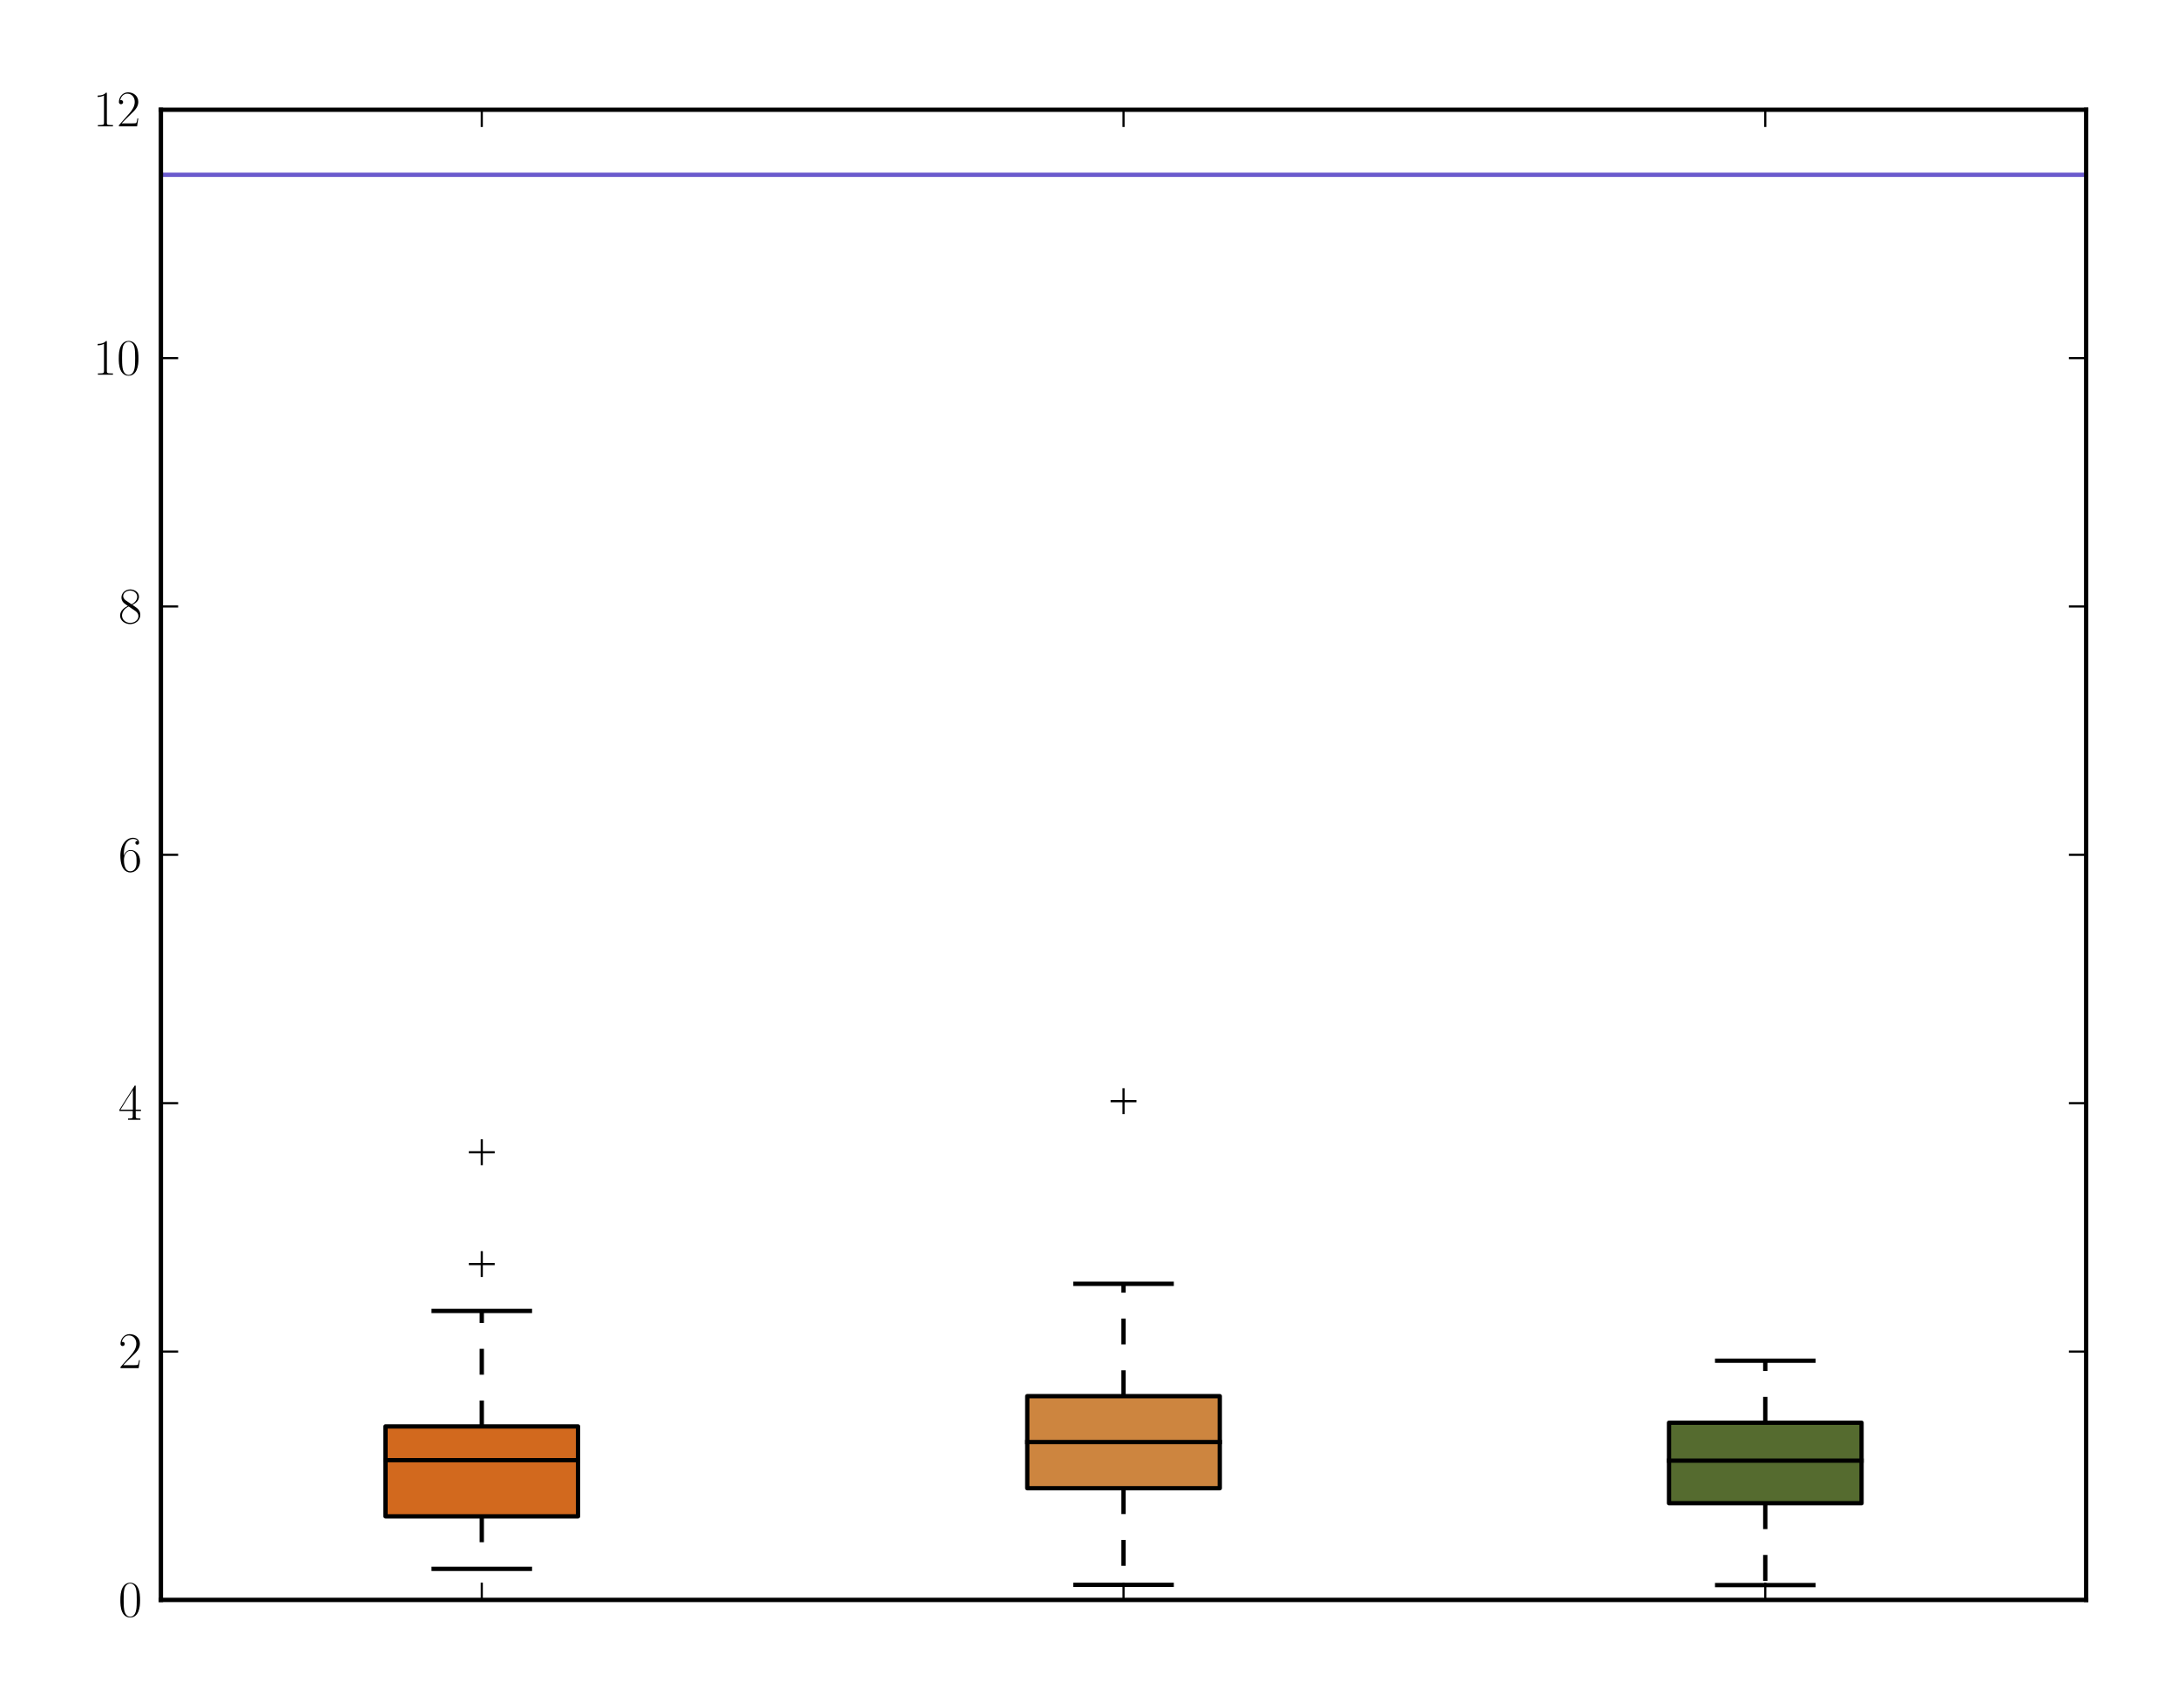
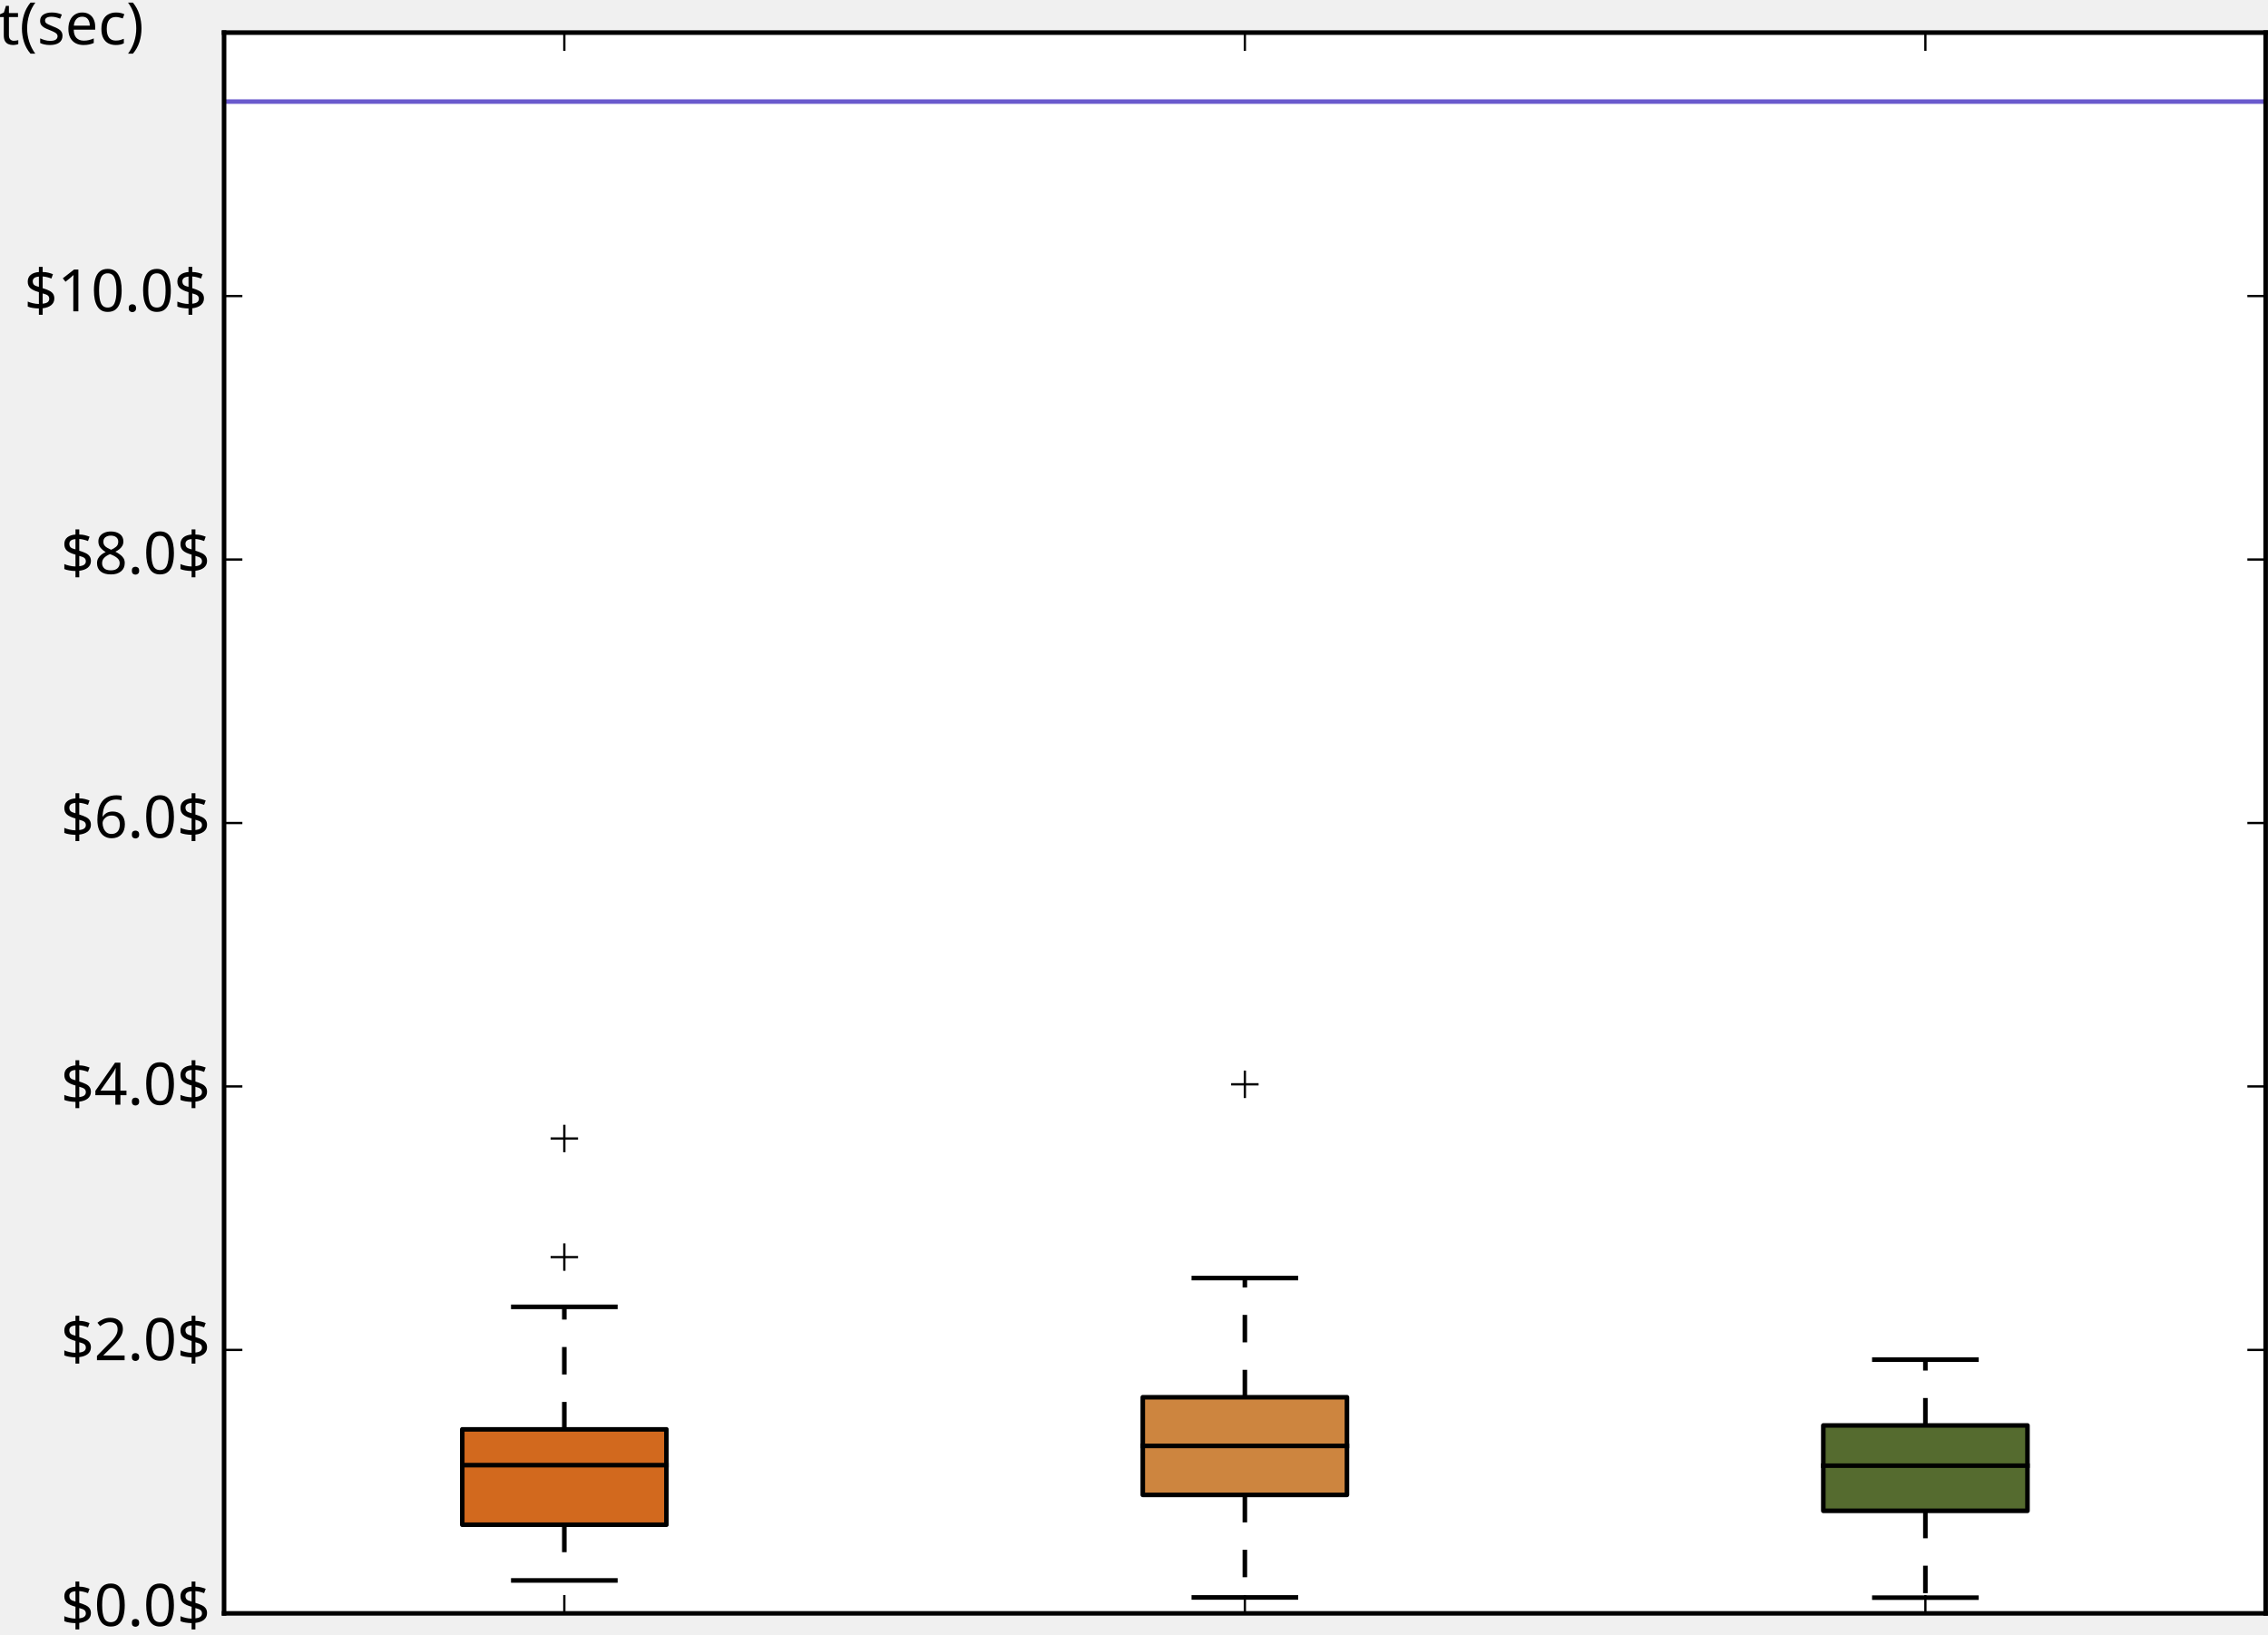
- <svg xmlns="http://www.w3.org/2000/svg" xmlns:xlink="http://www.w3.org/1999/xlink" height="396pt" version="1.1" viewBox="0 0 505 396" width="505pt">
-   <defs>
-     <style type="text/css">
+ <svg xmlns="http://www.w3.org/2000/svg" xmlns:xlink="http://www.w3.org/1999/xlink" height="446.695" version="1.1" viewBox="0 0 495.906 357.356" width="619.882" id="svg4619">
+   <defs id="defs4621" style="stroke-linecap:square;stroke-linejoin:round">
+     <style type="text/css" id="style4623">
*{stroke-linecap:square;stroke-linejoin:round;}
  </style>
  </defs>
-   <g id="figure_1">
-     <g id="patch_1">
-       <path d=" M0 396.504 L505.306 396.504 L505.306 0 L0 0 z " style="fill:#ffffff;" />
-     </g>
-     <g id="axes_1">
-       <g id="patch_2">
-         <path d=" M37.306 371.052 L483.706 371.052 L483.706 25.452 L37.306 25.452 z " style="fill:#ffffff;" />
-       </g>
-       <g id="patch_3">
-         <path clip-path="url(#p8aa6e6d76c)" d=" M89.386 351.673 L134.026 351.673 L134.026 330.82 L89.386 330.82 L89.386 351.673 z " style="fill:#d2691e;stroke:#000000;" />
-       </g>
-       <g id="patch_4">
-         <path clip-path="url(#p8aa6e6d76c)" d=" M238.186 345.148 L282.826 345.148 L282.826 323.798 L238.186 323.798 L238.186 345.148 z " style="fill:#cd853f;stroke:#000000;" />
-       </g>
-       <g id="patch_5">
-         <path clip-path="url(#p8aa6e6d76c)" d=" M386.986 348.629 L431.626 348.629 L431.626 329.963 L386.986 329.963 L386.986 348.629 z " style="fill:#556b2f;stroke:#000000;" />
-       </g>
-       <g id="line2d_1">
-         <path clip-path="url(#p8aa6e6d76c)" d=" M111.706 351.673 L111.706 363.851" style="fill:none;stroke:#000000;stroke-dasharray:6,6;stroke-dashoffset:0.0;stroke-linecap:butt;" />
-       </g>
-       <g id="line2d_2">
-         <path clip-path="url(#p8aa6e6d76c)" d=" M111.706 330.82 L111.706 304.033" style="fill:none;stroke:#000000;stroke-dasharray:6,6;stroke-dashoffset:0.0;stroke-linecap:butt;" />
-       </g>
-       <g id="line2d_3">
-         <path clip-path="url(#p8aa6e6d76c)" d=" M100.546 304.033 L122.866 304.033" style="fill:none;stroke:#000000;" />
-       </g>
-       <g id="line2d_4">
-         <path clip-path="url(#p8aa6e6d76c)" d=" M100.546 363.851 L122.866 363.851" style="fill:none;stroke:#000000;" />
-       </g>
-       <g id="line2d_5">
-         <path clip-path="url(#p8aa6e6d76c)" d=" M89.386 338.645 L134.026 338.645" style="fill:none;stroke:#000000;" />
-       </g>
-       <g id="line2d_6">
-         <defs>
-           <path d=" M-3 0 L3 0 M0 3 L0 -3" id="m9b595e7be5" style="stroke:#000000;stroke-linecap:butt;stroke-width:0.5;" />
+   <g id="figure_1" style="stroke-linecap:square;stroke-linejoin:round" transform="translate(11.68716,-18.32848)">
+     <g id="axes_1" style="stroke-linecap:square;stroke-linejoin:round">
+       <g id="patch_2" style="stroke-linecap:square;stroke-linejoin:round">
+         <path d="m 37.306,371.052 446.4,0 0,-345.6 -446.4,0 z" style="fill:#ffffff;stroke-linecap:square;stroke-linejoin:round" id="path4631" />
+       </g>
+       <g id="patch_3" style="stroke-linecap:square;stroke-linejoin:round">
+         <path clip-path="url(#p8aa6e6d76c)" d="m 89.386,351.673 44.64,0 0,-20.853 -44.64,0 0,20.853 z" style="fill:#d2691e;stroke:#000000;stroke-linecap:square;stroke-linejoin:round" id="path4634" />
+       </g>
+       <g id="patch_4" style="stroke-linecap:square;stroke-linejoin:round">
+         <path clip-path="url(#p8aa6e6d76c)" d="m 238.186,345.148 44.64,0 0,-21.35 -44.64,0 0,21.35 z" style="fill:#cd853f;stroke:#000000;stroke-linecap:square;stroke-linejoin:round" id="path4637" />
+       </g>
+       <g id="patch_5" style="stroke-linecap:square;stroke-linejoin:round">
+         <path clip-path="url(#p8aa6e6d76c)" d="m 386.986,348.629 44.64,0 0,-18.666 -44.64,0 0,18.666 z" style="fill:#556b2f;stroke:#000000;stroke-linecap:square;stroke-linejoin:round" id="path4640" />
+       </g>
+       <g id="line2d_1" style="stroke-linecap:square;stroke-linejoin:round">
+         <path clip-path="url(#p8aa6e6d76c)" d="m 111.706,351.673 0,12.178" style="fill:none;stroke:#000000;stroke-linecap:butt;stroke-linejoin:round;stroke-dasharray:6, 6;stroke-dashoffset:0" id="path4643" />
+       </g>
+       <g id="line2d_2" style="stroke-linecap:square;stroke-linejoin:round">
+         <path clip-path="url(#p8aa6e6d76c)" d="m 111.706,330.82 0,-26.787" style="fill:none;stroke:#000000;stroke-linecap:butt;stroke-linejoin:round;stroke-dasharray:6, 6;stroke-dashoffset:0" id="path4646" />
+       </g>
+       <g id="line2d_3" style="stroke-linecap:square;stroke-linejoin:round">
+         <path clip-path="url(#p8aa6e6d76c)" d="m 100.546,304.033 22.32,0" style="fill:none;stroke:#000000;stroke-linecap:square;stroke-linejoin:round" id="path4649" />
+       </g>
+       <g id="line2d_4" style="stroke-linecap:square;stroke-linejoin:round">
+         <path clip-path="url(#p8aa6e6d76c)" d="m 100.546,363.851 22.32,0" style="fill:none;stroke:#000000;stroke-linecap:square;stroke-linejoin:round" id="path4652" />
+       </g>
+       <g id="line2d_5" style="stroke-linecap:square;stroke-linejoin:round">
+         <path clip-path="url(#p8aa6e6d76c)" d="m 89.386,338.645 44.64,0" style="fill:none;stroke:#000000;stroke-linecap:square;stroke-linejoin:round" id="path4655" />
+       </g>
+       <g id="line2d_6" style="stroke-linecap:square;stroke-linejoin:round">
+         <defs id="defs4658">
+           <path d="M -3,0 3,0 M 0,3 0,-3" id="m9b595e7be5" style="stroke:#000000;stroke-width:0.5;stroke-linecap:butt;stroke-linejoin:round" />
        </defs>
-         <g clip-path="url(#p8aa6e6d76c)">
-           <use style="stroke:#000000;stroke-linecap:butt;stroke-width:0.5;" x="111.706" xlink:href="#m9b595e7be5" y="293.16" />
-           <use style="stroke:#000000;stroke-linecap:butt;stroke-width:0.5;" x="111.706" xlink:href="#m9b595e7be5" y="267.236" />
-         </g>
-       </g>
-       <g id="line2d_7" />
-       <g id="line2d_8">
-         <path clip-path="url(#p8aa6e6d76c)" d=" M260.506 345.148 L260.506 367.562" style="fill:none;stroke:#000000;stroke-dasharray:6,6;stroke-dashoffset:0.0;stroke-linecap:butt;" />
-       </g>
-       <g id="line2d_9">
-         <path clip-path="url(#p8aa6e6d76c)" d=" M260.506 323.798 L260.506 297.742" style="fill:none;stroke:#000000;stroke-dasharray:6,6;stroke-dashoffset:0.0;stroke-linecap:butt;" />
-       </g>
-       <g id="line2d_10">
-         <path clip-path="url(#p8aa6e6d76c)" d=" M249.346 297.742 L271.666 297.742" style="fill:none;stroke:#000000;" />
-       </g>
-       <g id="line2d_11">
-         <path clip-path="url(#p8aa6e6d76c)" d=" M249.346 367.562 L271.666 367.562" style="fill:none;stroke:#000000;" />
-       </g>
-       <g id="line2d_12">
-         <path clip-path="url(#p8aa6e6d76c)" d=" M238.186 334.442 L282.826 334.442" style="fill:none;stroke:#000000;" />
-       </g>
-       <g id="line2d_13">
-         <g clip-path="url(#p8aa6e6d76c)">
-           <use style="stroke:#000000;stroke-linecap:butt;stroke-width:0.5;" x="260.506" xlink:href="#m9b595e7be5" y="255.381" />
-         </g>
-       </g>
-       <g id="line2d_14" />
-       <g id="line2d_15">
-         <path clip-path="url(#p8aa6e6d76c)" d=" M409.306 348.629 L409.306 367.609" style="fill:none;stroke:#000000;stroke-dasharray:6,6;stroke-dashoffset:0.0;stroke-linecap:butt;" />
-       </g>
-       <g id="line2d_16">
-         <path clip-path="url(#p8aa6e6d76c)" d=" M409.306 329.963 L409.306 315.578" style="fill:none;stroke:#000000;stroke-dasharray:6,6;stroke-dashoffset:0.0;stroke-linecap:butt;" />
-       </g>
-       <g id="line2d_17">
-         <path clip-path="url(#p8aa6e6d76c)" d=" M398.146 315.578 L420.466 315.578" style="fill:none;stroke:#000000;" />
-       </g>
-       <g id="line2d_18">
-         <path clip-path="url(#p8aa6e6d76c)" d=" M398.146 367.609 L420.466 367.609" style="fill:none;stroke:#000000;" />
-       </g>
-       <g id="line2d_19">
-         <path clip-path="url(#p8aa6e6d76c)" d=" M386.986 338.756 L431.626 338.756" style="fill:none;stroke:#000000;" />
-       </g>
-       <g id="line2d_20" />
-       <g id="line2d_21" />
-       <g id="line2d_22">
-         <path clip-path="url(#p8aa6e6d76c)" d=" M-37.094 40.538 M-1 40.538 L506.306 40.538" style="fill:none;stroke:#6a5acd;" />
-       </g>
-       <g id="matplotlib.axis_1">
-         <g id="xtick_1">
-           <g id="line2d_23">
-             <defs>
-               <path d=" M0 0 L0 -4" id="m0012dd4eef" style="stroke:#000000;stroke-linecap:butt;stroke-width:0.5;" />
-             </defs>
-             <g>
-               <use style="stroke:#000000;stroke-linecap:butt;stroke-width:0.5;" x="111.706" xlink:href="#m0012dd4eef" y="371.052" />
-             </g>
-           </g>
-           <g id="line2d_24">
-             <defs>
-               <path d=" M0 0 L0 4" id="m476344969c" style="stroke:#000000;stroke-linecap:butt;stroke-width:0.5;" />
-             </defs>
-             <g>
-               <use style="stroke:#000000;stroke-linecap:butt;stroke-width:0.5;" x="111.706" xlink:href="#m476344969c" y="25.452" />
-             </g>
-           </g>
-         </g>
-         <g id="xtick_2">
-           <g id="line2d_25">
-             <g>
-               <use style="stroke:#000000;stroke-linecap:butt;stroke-width:0.5;" x="260.506" xlink:href="#m0012dd4eef" y="371.052" />
-             </g>
-           </g>
-           <g id="line2d_26">
-             <g>
-               <use style="stroke:#000000;stroke-linecap:butt;stroke-width:0.5;" x="260.506" xlink:href="#m476344969c" y="25.452" />
-             </g>
-           </g>
-         </g>
-         <g id="xtick_3">
-           <g id="line2d_27">
-             <g>
-               <use style="stroke:#000000;stroke-linecap:butt;stroke-width:0.5;" x="409.306" xlink:href="#m0012dd4eef" y="371.052" />
-             </g>
-           </g>
-           <g id="line2d_28">
-             <g>
-               <use style="stroke:#000000;stroke-linecap:butt;stroke-width:0.5;" x="409.306" xlink:href="#m476344969c" y="25.452" />
-             </g>
-           </g>
-         </g>
-       </g>
-       <g id="matplotlib.axis_2">
-         <g id="ytick_1">
-           <g id="line2d_29">
-             <defs>
-               <path d=" M0 0 L4 0" id="me8a85f7bf6" style="stroke:#000000;stroke-linecap:butt;stroke-width:0.5;" />
-             </defs>
-             <g>
-               <use style="stroke:#000000;stroke-linecap:butt;stroke-width:0.5;" x="37.306" xlink:href="#me8a85f7bf6" y="371.052" />
-             </g>
-           </g>
-           <g id="line2d_30">
-             <defs>
-               <path d=" M0 0 L-4 0" id="m1a32005dea" style="stroke:#000000;stroke-linecap:butt;stroke-width:0.5;" />
-             </defs>
-             <g>
-               <use style="stroke:#000000;stroke-linecap:butt;stroke-width:0.5;" x="483.706" xlink:href="#m1a32005dea" y="371.052" />
-             </g>
-           </g>
-           <g id="text_1">
-             <defs>
-               <path d=" M42 31.641 C42 37.75 41.906 48.125 37.703 56.109 C34 63.109 28.094 65.594 22.906 65.594 C18.094 65.594 12 63.406 8.203 56.203 C4.203 48.719 3.797 39.438 3.797 31.641 C3.797 25.953 3.906 17.281 7 9.672 C11.297 -0.609 19 -2 22.906 -2 C27.5 -2 34.5 -0.109 38.594 9.375 C41.594 16.281 42 24.359 42 31.641 M22.906 -0.406 C16.5 -0.406 12.703 5.078 11.297 12.688 C10.203 18.562 10.203 27.156 10.203 32.75 C10.203 40.438 10.203 46.828 11.5 52.922 C13.406 61.391 19 64 22.906 64 C27 64 32.297 61.297 34.203 53.125 C35.5 47.438 35.594 40.734 35.594 32.75 C35.594 26.25 35.594 18.266 34.406 12.375 C32.297 1.484 26.406 -0.406 22.906 -0.406" id="CMR17-48" />
-             </defs>
-             <g transform="translate(27.45299 374.9044)scale(0.12 -0.12)">
-               <use transform="scale(0.996264)" xlink:href="#CMR17-48" />
-             </g>
-           </g>
-         </g>
-         <g id="ytick_2">
-           <g id="line2d_31">
-             <g>
-               <use style="stroke:#000000;stroke-linecap:butt;stroke-width:0.5;" x="37.306" xlink:href="#me8a85f7bf6" y="313.452" />
-             </g>
-           </g>
-           <g id="line2d_32">
-             <g>
-               <use style="stroke:#000000;stroke-linecap:butt;stroke-width:0.5;" x="483.706" xlink:href="#m1a32005dea" y="313.452" />
-             </g>
-           </g>
-           <g id="text_2">
-             <defs>
-               <path d=" M41.703 15.453 L39.906 15.453 C38.906 8.375 38.094 7.172 37.703 6.562 C37.203 5.766 30 5.766 28.594 5.766 L9.406 5.766 C13 9.672 20 16.75 28.5 24.953 C34.594 30.734 41.703 37.531 41.703 47.422 C41.703 59.219 32.297 66 21.797 66 C10.797 66 4.094 56.312 4.094 47.344 C4.094 43.438 7 42.938 8.203 42.938 C9.203 42.938 12.203 43.547 12.203 47.031 C12.203 50.109 9.594 51 8.203 51 C7.594 51 7 50.906 6.594 50.703 C8.5 59.219 14.297 63.406 20.406 63.406 C29.094 63.406 34.797 56.516 34.797 47.422 C34.797 38.734 29.703 31.25 24 24.75 L4.094 2.281 L4.094 0 L39.297 0 z " id="CMR17-50" />
-             </defs>
-             <g transform="translate(27.45299 317.3044)scale(0.12 -0.12)">
-               <use transform="scale(0.996264)" xlink:href="#CMR17-50" />
-             </g>
-           </g>
-         </g>
-         <g id="ytick_3">
-           <g id="line2d_33">
-             <g>
-               <use style="stroke:#000000;stroke-linecap:butt;stroke-width:0.5;" x="37.306" xlink:href="#me8a85f7bf6" y="255.852" />
-             </g>
-           </g>
-           <g id="line2d_34">
-             <g>
-               <use style="stroke:#000000;stroke-linecap:butt;stroke-width:0.5;" x="483.706" xlink:href="#m1a32005dea" y="255.852" />
-             </g>
-           </g>
-           <g id="text_3">
-             <defs>
-               <path d=" M33.594 64.328 C33.594 66.406 33.5 66.5 31.703 66.5 L2 19.594 L2 17 L27.797 17 L27.797 7.141 C27.797 3.5 27.594 2.5 20.594 2.5 L18.703 2.5 L18.703 0 C21.906 0 27.297 0 30.703 0 C34.094 0 39.5 0 42.703 0 L42.703 2.5 L40.797 2.5 C33.797 2.5 33.594 3.5 33.594 7.141 L33.594 17 L43.797 17 L43.797 19.594 L33.594 19.594 z  M28.094 57.766 L28.094 19.594 L4 19.594 z " id="CMR17-52" />
-             </defs>
-             <g transform="translate(27.45299 259.7044)scale(0.12 -0.12)">
-               <use transform="scale(0.996264)" xlink:href="#CMR17-52" />
-             </g>
-           </g>
-         </g>
-         <g id="ytick_4">
-           <g id="line2d_35">
-             <g>
-               <use style="stroke:#000000;stroke-linecap:butt;stroke-width:0.5;" x="37.306" xlink:href="#me8a85f7bf6" y="198.252" />
-             </g>
-           </g>
-           <g id="line2d_36">
-             <g>
-               <use style="stroke:#000000;stroke-linecap:butt;stroke-width:0.5;" x="483.706" xlink:href="#m1a32005dea" y="198.252" />
-             </g>
-           </g>
-           <g id="text_4">
-             <defs>
-               <path d=" M10.594 34 C10.594 57.656 21.797 63 28.297 63 C30.406 63 35.5 62.641 37.5 59 C35.906 59 32.906 59 32.906 55.516 C32.906 52.828 35.094 51.922 36.5 51.922 C37.406 51.922 40.094 52.312 40.094 55.625 C40.094 61.781 35.094 65.297 28.203 65.297 C16.297 65.297 3.797 52.969 3.797 31 C3.797 3.953 15.094 -2 23.094 -2 C32.797 -2 42 6.672 42 20.047 C42 32.516 33.906 41.594 23.703 41.594 C17.594 41.594 13.094 37.609 10.594 30.625 z  M23.094 0.391 C10.797 0.391 10.797 18.75 10.797 22.438 C10.797 29.625 14.203 40 23.5 40 C25.203 40 30.094 40 33.406 33.125 C35.203 29.219 35.203 25.141 35.203 20.141 C35.203 14.75 35.203 10.781 33.094 6.781 C30.906 2.672 27.703 0.391 23.094 0.391" id="CMR17-54" />
-             </defs>
-             <g transform="translate(27.45299 202.1044)scale(0.12 -0.12)">
-               <use transform="scale(0.996264)" xlink:href="#CMR17-54" />
-             </g>
-           </g>
-         </g>
-         <g id="ytick_5">
-           <g id="line2d_37">
-             <g>
-               <use style="stroke:#000000;stroke-linecap:butt;stroke-width:0.5;" x="37.306" xlink:href="#me8a85f7bf6" y="140.652" />
-             </g>
-           </g>
-           <g id="line2d_38">
-             <g>
-               <use style="stroke:#000000;stroke-linecap:butt;stroke-width:0.5;" x="483.706" xlink:href="#m1a32005dea" y="140.652" />
-             </g>
-           </g>
-           <g id="text_5">
-             <defs>
-               <path d=" M27.203 35.375 C33.5 38.562 39.906 43.328 39.906 50.984 C39.906 60.031 31.094 65.297 23 65.297 C13.906 65.297 5.906 58.734 5.906 49.688 C5.906 47.203 6.5 42.922 10.406 39.141 C11.406 38.156 15.594 35.172 18.297 33.281 C13.797 30.984 3.297 25.531 3.297 14.594 C3.297 4.359 13.094 -2 22.797 -2 C33.5 -2 42.5 5.656 42.5 15.797 C42.5 24.844 36.406 29.031 32.406 31.703 z  M14.094 44.125 C13.297 44.625 9.297 47.703 9.297 52.375 C9.297 58.438 15.594 63 22.797 63 C30.703 63 36.5 57.453 36.5 50.984 C36.5 41.734 26.094 36.469 25.594 36.469 C25.5 36.469 25.406 36.469 24.594 37.078 z  M32.5 23.734 C34 22.641 38.797 19.375 38.797 13.297 C38.797 5.953 31.406 0.391 23 0.391 C13.906 0.391 7 6.844 7 14.688 C7 22.547 13.094 29.094 20 32.188 z " id="CMR17-56" />
-             </defs>
-             <g transform="translate(27.45299 144.5044)scale(0.12 -0.12)">
-               <use transform="scale(0.996264)" xlink:href="#CMR17-56" />
-             </g>
-           </g>
-         </g>
-         <g id="ytick_6">
-           <g id="line2d_39">
-             <g>
-               <use style="stroke:#000000;stroke-linecap:butt;stroke-width:0.5;" x="37.306" xlink:href="#me8a85f7bf6" y="83.052" />
-             </g>
-           </g>
-           <g id="line2d_40">
-             <g>
-               <use style="stroke:#000000;stroke-linecap:butt;stroke-width:0.5;" x="483.706" xlink:href="#m1a32005dea" y="83.052" />
-             </g>
-           </g>
-           <g id="text_6">
-             <defs>
-               <path d=" M26.594 63.312 C26.594 65.406 26.5 65.5 25.094 65.5 C21.203 61.188 15.297 59.797 9.703 59.797 C9.406 59.797 8.906 59.797 8.797 59.5 C8.703 59.297 8.703 59.094 8.703 57 C11.797 57 17 57.594 21 59.984 L21 7.203 C21 3.688 20.797 2.5 12.203 2.5 L9.203 2.5 L9.203 0 C14 0 19 0 23.797 0 C28.594 0 33.594 0 38.406 0 L38.406 2.5 L35.406 2.5 C26.797 2.5 26.594 3.594 26.594 7.156 z " id="CMR17-49" />
-             </defs>
-             <g transform="translate(21.6 86.90443)scale(0.12 -0.12)">
-               <use transform="scale(0.996264)" xlink:href="#CMR17-49" />
-               <use transform="translate(45.69048 0.0)scale(0.996264)" xlink:href="#CMR17-48" />
-             </g>
-           </g>
-         </g>
-         <g id="ytick_7">
-           <g id="line2d_41">
-             <g>
-               <use style="stroke:#000000;stroke-linecap:butt;stroke-width:0.5;" x="37.306" xlink:href="#me8a85f7bf6" y="25.452" />
-             </g>
-           </g>
-           <g id="line2d_42">
-             <g>
-               <use style="stroke:#000000;stroke-linecap:butt;stroke-width:0.5;" x="483.706" xlink:href="#m1a32005dea" y="25.452" />
-             </g>
-           </g>
-           <g id="text_7">
-             <g transform="translate(21.6 29.30443)scale(0.12 -0.12)">
-               <use transform="scale(0.996264)" xlink:href="#CMR17-49" />
-               <use transform="translate(45.69048 0.0)scale(0.996264)" xlink:href="#CMR17-50" />
-             </g>
-           </g>
-         </g>
-       </g>
-       <g id="patch_6">
-         <path d=" M37.306 25.452 L483.706 25.452" style="fill:none;stroke:#000000;" />
-       </g>
-       <g id="patch_7">
-         <path d=" M483.706 371.052 L483.706 25.452" style="fill:none;stroke:#000000;" />
-       </g>
-       <g id="patch_8">
-         <path d=" M37.306 371.052 L483.706 371.052" style="fill:none;stroke:#000000;" />
-       </g>
-       <g id="patch_9">
-         <path d=" M37.306 371.052 L37.306 25.452" style="fill:none;stroke:#000000;" />
+         <g clip-path="url(#p8aa6e6d76c)" id="g4661" style="stroke-linecap:square;stroke-linejoin:round">
+           <use style="stroke:#000000;stroke-width:0.5;stroke-linecap:butt;stroke-linejoin:round" x="111.706" xlink:href="#m9b595e7be5" y="293.16" id="use4663" width="505" height="396" />
+           <use style="stroke:#000000;stroke-width:0.5;stroke-linecap:butt;stroke-linejoin:round" x="111.706" xlink:href="#m9b595e7be5" y="267.236" id="use4665" width="505" height="396" />
+         </g>
+       </g>
+       <g id="line2d_7" style="stroke-linecap:square;stroke-linejoin:round" />
+       <g id="line2d_8" style="stroke-linecap:square;stroke-linejoin:round">
+         <path clip-path="url(#p8aa6e6d76c)" d="m 260.506,345.148 0,22.414" style="fill:none;stroke:#000000;stroke-linecap:butt;stroke-linejoin:round;stroke-dasharray:6, 6;stroke-dashoffset:0" id="path4669" />
+       </g>
+       <g id="line2d_9" style="stroke-linecap:square;stroke-linejoin:round">
+         <path clip-path="url(#p8aa6e6d76c)" d="m 260.506,323.798 0,-26.056" style="fill:none;stroke:#000000;stroke-linecap:butt;stroke-linejoin:round;stroke-dasharray:6, 6;stroke-dashoffset:0" id="path4672" />
+       </g>
+       <g id="line2d_10" style="stroke-linecap:square;stroke-linejoin:round">
+         <path clip-path="url(#p8aa6e6d76c)" d="m 249.346,297.742 22.32,0" style="fill:none;stroke:#000000;stroke-linecap:square;stroke-linejoin:round" id="path4675" />
+       </g>
+       <g id="line2d_11" style="stroke-linecap:square;stroke-linejoin:round">
+         <path clip-path="url(#p8aa6e6d76c)" d="m 249.346,367.562 22.32,0" style="fill:none;stroke:#000000;stroke-linecap:square;stroke-linejoin:round" id="path4678" />
+       </g>
+       <g id="line2d_12" style="stroke-linecap:square;stroke-linejoin:round">
+         <path clip-path="url(#p8aa6e6d76c)" d="m 238.186,334.442 44.64,0" style="fill:none;stroke:#000000;stroke-linecap:square;stroke-linejoin:round" id="path4681" />
+       </g>
+       <g id="line2d_13" style="stroke-linecap:square;stroke-linejoin:round">
+         <g clip-path="url(#p8aa6e6d76c)" id="g4684" style="stroke-linecap:square;stroke-linejoin:round">
+           <use style="stroke:#000000;stroke-width:0.5;stroke-linecap:butt;stroke-linejoin:round" x="260.506" xlink:href="#m9b595e7be5" y="255.381" id="use4686" width="505" height="396" />
+         </g>
+       </g>
+       <g id="line2d_14" style="stroke-linecap:square;stroke-linejoin:round" />
+       <g id="line2d_15" style="stroke-linecap:square;stroke-linejoin:round">
+         <path clip-path="url(#p8aa6e6d76c)" d="m 409.306,348.629 0,18.98" style="fill:none;stroke:#000000;stroke-linecap:butt;stroke-linejoin:round;stroke-dasharray:6, 6;stroke-dashoffset:0" id="path4690" />
+       </g>
+       <g id="line2d_16" style="stroke-linecap:square;stroke-linejoin:round">
+         <path clip-path="url(#p8aa6e6d76c)" d="m 409.306,329.963 0,-14.385" style="fill:none;stroke:#000000;stroke-linecap:butt;stroke-linejoin:round;stroke-dasharray:6, 6;stroke-dashoffset:0" id="path4693" />
+       </g>
+       <g id="line2d_17" style="stroke-linecap:square;stroke-linejoin:round">
+         <path clip-path="url(#p8aa6e6d76c)" d="m 398.146,315.578 22.32,0" style="fill:none;stroke:#000000;stroke-linecap:square;stroke-linejoin:round" id="path4696" />
+       </g>
+       <g id="line2d_18" style="stroke-linecap:square;stroke-linejoin:round">
+         <path clip-path="url(#p8aa6e6d76c)" d="m 398.146,367.609 22.32,0" style="fill:none;stroke:#000000;stroke-linecap:square;stroke-linejoin:round" id="path4699" />
+       </g>
+       <g id="line2d_19" style="stroke-linecap:square;stroke-linejoin:round">
+         <path clip-path="url(#p8aa6e6d76c)" d="m 386.986,338.756 44.64,0" style="fill:none;stroke:#000000;stroke-linecap:square;stroke-linejoin:round" id="path4702" />
+       </g>
+       <g id="line2d_20" style="stroke-linecap:square;stroke-linejoin:round" />
+       <g id="line2d_21" style="stroke-linecap:square;stroke-linejoin:round" />
+       <g id="line2d_22" style="stroke-linecap:square;stroke-linejoin:round">
+         <path clip-path="url(#p8aa6e6d76c)" d="m -37.094,40.538 m 36.094,0 507.306,0" style="fill:none;stroke:#6a5acd;stroke-linecap:square;stroke-linejoin:round" id="path4707" />
+       </g>
+       <g id="matplotlib.axis_1" style="stroke-linecap:square;stroke-linejoin:round">
+         <g id="xtick_1" style="stroke-linecap:square;stroke-linejoin:round">
+           <g id="line2d_23" style="stroke-linecap:square;stroke-linejoin:round">
+             <defs id="defs4712">
+               <path d="M 0,0 0,-4" id="m0012dd4eef" style="stroke:#000000;stroke-width:0.5;stroke-linecap:butt;stroke-linejoin:round" />
+             </defs>
+             <g id="g4715" style="stroke-linecap:square;stroke-linejoin:round">
+               <use style="stroke:#000000;stroke-width:0.5;stroke-linecap:butt;stroke-linejoin:round" x="111.706" xlink:href="#m0012dd4eef" y="371.052" id="use4717" width="505" height="396" />
+             </g>
+           </g>
+           <g id="line2d_24" style="stroke-linecap:square;stroke-linejoin:round">
+             <defs id="defs4720">
+               <path d="M 0,0 0,4" id="m476344969c" style="stroke:#000000;stroke-width:0.5;stroke-linecap:butt;stroke-linejoin:round" />
+             </defs>
+             <g id="g4723" style="stroke-linecap:square;stroke-linejoin:round">
+               <use style="stroke:#000000;stroke-width:0.5;stroke-linecap:butt;stroke-linejoin:round" x="111.706" xlink:href="#m476344969c" y="25.452" id="use4725" width="505" height="396" />
+             </g>
+           </g>
+         </g>
+         <g id="xtick_2" style="stroke-linecap:square;stroke-linejoin:round">
+           <g id="line2d_25" style="stroke-linecap:square;stroke-linejoin:round">
+             <g id="g4729" style="stroke-linecap:square;stroke-linejoin:round">
+               <use style="stroke:#000000;stroke-width:0.5;stroke-linecap:butt;stroke-linejoin:round" x="260.506" xlink:href="#m0012dd4eef" y="371.052" id="use4731" width="505" height="396" />
+             </g>
+           </g>
+           <g id="line2d_26" style="stroke-linecap:square;stroke-linejoin:round">
+             <g id="g4734" style="stroke-linecap:square;stroke-linejoin:round">
+               <use style="stroke:#000000;stroke-width:0.5;stroke-linecap:butt;stroke-linejoin:round" x="260.506" xlink:href="#m476344969c" y="25.452" id="use4736" width="505" height="396" />
+             </g>
+           </g>
+         </g>
+         <g id="xtick_3" style="stroke-linecap:square;stroke-linejoin:round">
+           <g id="line2d_27" style="stroke-linecap:square;stroke-linejoin:round">
+             <g id="g4740" style="stroke-linecap:square;stroke-linejoin:round">
+               <use style="stroke:#000000;stroke-width:0.5;stroke-linecap:butt;stroke-linejoin:round" x="409.306" xlink:href="#m0012dd4eef" y="371.052" id="use4742" width="505" height="396" />
+             </g>
+           </g>
+           <g id="line2d_28" style="stroke-linecap:square;stroke-linejoin:round">
+             <g id="g4745" style="stroke-linecap:square;stroke-linejoin:round">
+               <use style="stroke:#000000;stroke-width:0.5;stroke-linecap:butt;stroke-linejoin:round" x="409.306" xlink:href="#m476344969c" y="25.452" id="use4747" width="505" height="396" />
+             </g>
+           </g>
+         </g>
+       </g>
+       <g id="matplotlib.axis_2" style="stroke-linecap:square;stroke-linejoin:round">
+         <g id="ytick_1" style="stroke-linecap:square;stroke-linejoin:round">
+           <g id="line2d_29" style="stroke-linecap:square;stroke-linejoin:round">
+             <defs id="defs4752">
+               <path d="M 0,0 4,0" id="me8a85f7bf6" style="stroke:#000000;stroke-width:0.5;stroke-linecap:butt;stroke-linejoin:round" />
+             </defs>
+             <g id="g4755" style="stroke-linecap:square;stroke-linejoin:round">
+               <use style="stroke:#000000;stroke-width:0.5;stroke-linecap:butt;stroke-linejoin:round" x="37.306" xlink:href="#me8a85f7bf6" y="371.052" id="use4757" width="505" height="396" />
+             </g>
+           </g>
+           <g id="line2d_30" style="stroke-linecap:square;stroke-linejoin:round">
+             <defs id="defs4760">
+               <path d="M 0,0 -4,0" id="m1a32005dea" style="stroke:#000000;stroke-width:0.5;stroke-linecap:butt;stroke-linejoin:round" />
+             </defs>
+             <g id="g4763" style="stroke-linecap:square;stroke-linejoin:round">
+               <use style="stroke:#000000;stroke-width:0.5;stroke-linecap:butt;stroke-linejoin:round" x="483.706" xlink:href="#m1a32005dea" y="371.052" id="use4765" width="505" height="396" />
+             </g>
+           </g>
+           <text xml:space="preserve" style="font-size:12.8px;font-style:normal;font-weight:normal;line-height:125%;letter-spacing:0px;word-spacing:0px;fill:#000000;fill-opacity:1;stroke:none;font-family:Sans" x="-12.031" y="28.041" id="text3289">
+             <tspan id="tspan3291" x="-12.031" y="28.041">t(sec)</tspan>
+           </text>
+           <text xml:space="preserve" style="font-size:12.8px;font-style:normal;font-weight:normal;line-height:125%;letter-spacing:0px;word-spacing:0px;fill:#000000;fill-opacity:1;stroke:none;font-family:Sans" x="-6.418" y="86.395" id="text3289-1">
+             <tspan id="tspan3291-0" x="-6.418" y="86.395">$10.0$</tspan>
+           </text>
+           <text xml:space="preserve" style="font-size:12.8px;font-style:normal;font-weight:normal;line-height:125%;letter-spacing:0px;word-spacing:0px;fill:#000000;fill-opacity:1;stroke:none;font-family:Sans" x="1.582" y="143.786" id="text3289-1-5">
+             <tspan id="tspan3291-0-5" x="1.582" y="143.786">$8.0$</tspan>
+           </text>
+           <text xml:space="preserve" style="font-size:12.8px;font-style:normal;font-weight:normal;line-height:125%;letter-spacing:0px;word-spacing:0px;fill:#000000;fill-opacity:1;stroke:none;font-family:Sans" x="1.582" y="201.463" id="text3289-1-5-9">
+             <tspan id="tspan3291-0-5-5" x="1.582" y="201.463">$6.0$</tspan>
+           </text>
+           <text xml:space="preserve" style="font-size:12.8px;font-style:normal;font-weight:normal;line-height:125%;letter-spacing:0px;word-spacing:0px;fill:#000000;fill-opacity:1;stroke:none;font-family:Sans" x="1.582" y="259.841" id="text3289-1-5-9-4">
+             <tspan id="tspan3291-0-5-5-3" x="1.582" y="259.841">$4.0$</tspan>
+           </text>
+           <text xml:space="preserve" style="font-size:12.8px;font-style:normal;font-weight:normal;line-height:125%;letter-spacing:0px;word-spacing:0px;fill:#000000;fill-opacity:1;stroke:none;font-family:Sans" x="1.582" y="315.694" id="text3289-1-5-9-4-0">
+             <tspan id="tspan3291-0-5-5-3-2" x="1.582" y="315.694">$2.0$</tspan>
+           </text>
+           <text xml:space="preserve" style="font-size:12.8px;font-style:normal;font-weight:normal;line-height:125%;letter-spacing:0px;word-spacing:0px;fill:#000000;fill-opacity:1;stroke:none;font-family:Sans" x="1.582" y="373.803" id="text3289-1-5-9-4-0-7">
+             <tspan id="tspan3291-0-5-5-3-2-9" x="1.582" y="373.803">$0.0$</tspan>
+           </text>
+         </g>
+         <g id="ytick_2" style="stroke-linecap:square;stroke-linejoin:round">
+           <g id="line2d_31" style="stroke-linecap:square;stroke-linejoin:round">
+             <g id="g4777" style="stroke-linecap:square;stroke-linejoin:round">
+               <use style="stroke:#000000;stroke-width:0.5;stroke-linecap:butt;stroke-linejoin:round" x="37.306" xlink:href="#me8a85f7bf6" y="313.452" id="use4779" width="505" height="396" />
+             </g>
+           </g>
+           <g id="line2d_32" style="stroke-linecap:square;stroke-linejoin:round">
+             <g id="g4782" style="stroke-linecap:square;stroke-linejoin:round">
+               <use style="stroke:#000000;stroke-width:0.5;stroke-linecap:butt;stroke-linejoin:round" x="483.706" xlink:href="#m1a32005dea" y="313.452" id="use4784" width="505" height="396" />
+             </g>
+           </g>
+         </g>
+         <g id="ytick_3" style="stroke-linecap:square;stroke-linejoin:round">
+           <g id="line2d_33" style="stroke-linecap:square;stroke-linejoin:round">
+             <g id="g4796" style="stroke-linecap:square;stroke-linejoin:round">
+               <use style="stroke:#000000;stroke-width:0.5;stroke-linecap:butt;stroke-linejoin:round" x="37.306" xlink:href="#me8a85f7bf6" y="255.852" id="use4798" width="505" height="396" />
+             </g>
+           </g>
+           <g id="line2d_34" style="stroke-linecap:square;stroke-linejoin:round">
+             <g id="g4801" style="stroke-linecap:square;stroke-linejoin:round">
+               <use style="stroke:#000000;stroke-width:0.5;stroke-linecap:butt;stroke-linejoin:round" x="483.706" xlink:href="#m1a32005dea" y="255.852" id="use4803" width="505" height="396" />
+             </g>
+           </g>
+         </g>
+         <g id="ytick_4" style="stroke-linecap:square;stroke-linejoin:round">
+           <g id="line2d_35" style="stroke-linecap:square;stroke-linejoin:round">
+             <g id="g4815" style="stroke-linecap:square;stroke-linejoin:round">
+               <use style="stroke:#000000;stroke-width:0.5;stroke-linecap:butt;stroke-linejoin:round" x="37.306" xlink:href="#me8a85f7bf6" y="198.252" id="use4817" width="505" height="396" />
+             </g>
+           </g>
+           <g id="line2d_36" style="stroke-linecap:square;stroke-linejoin:round">
+             <g id="g4820" style="stroke-linecap:square;stroke-linejoin:round">
+               <use style="stroke:#000000;stroke-width:0.5;stroke-linecap:butt;stroke-linejoin:round" x="483.706" xlink:href="#m1a32005dea" y="198.252" id="use4822" width="505" height="396" />
+             </g>
+           </g>
+         </g>
+         <g id="ytick_5" style="stroke-linecap:square;stroke-linejoin:round">
+           <g id="line2d_37" style="stroke-linecap:square;stroke-linejoin:round">
+             <g id="g4834" style="stroke-linecap:square;stroke-linejoin:round">
+               <use style="stroke:#000000;stroke-width:0.5;stroke-linecap:butt;stroke-linejoin:round" x="37.306" xlink:href="#me8a85f7bf6" y="140.652" id="use4836" width="505" height="396" />
+             </g>
+           </g>
+           <g id="line2d_38" style="stroke-linecap:square;stroke-linejoin:round">
+             <g id="g4839" style="stroke-linecap:square;stroke-linejoin:round">
+               <use style="stroke:#000000;stroke-width:0.5;stroke-linecap:butt;stroke-linejoin:round" x="483.706" xlink:href="#m1a32005dea" y="140.652" id="use4841" width="505" height="396" />
+             </g>
+           </g>
+         </g>
+         <g id="ytick_6" style="stroke-linecap:square;stroke-linejoin:round">
+           <g id="line2d_39" style="stroke-linecap:square;stroke-linejoin:round">
+             <g id="g4853" style="stroke-linecap:square;stroke-linejoin:round">
+               <use style="stroke:#000000;stroke-width:0.5;stroke-linecap:butt;stroke-linejoin:round" x="37.306" xlink:href="#me8a85f7bf6" y="83.052" id="use4855" width="505" height="396" />
+             </g>
+           </g>
+           <g id="line2d_40" style="stroke-linecap:square;stroke-linejoin:round">
+             <g id="g4858" style="stroke-linecap:square;stroke-linejoin:round">
+               <use style="stroke:#000000;stroke-width:0.5;stroke-linecap:butt;stroke-linejoin:round" x="483.706" xlink:href="#m1a32005dea" y="83.052" id="use4860" width="505" height="396" />
+             </g>
+           </g>
+         </g>
+         <g id="ytick_7" style="stroke-linecap:square;stroke-linejoin:round">
+           <g id="line2d_41" style="stroke-linecap:square;stroke-linejoin:round">
+             <g id="g4874" style="stroke-linecap:square;stroke-linejoin:round">
+               <use style="stroke:#000000;stroke-width:0.5;stroke-linecap:butt;stroke-linejoin:round" x="37.306" xlink:href="#me8a85f7bf6" y="25.452" id="use4876" width="505" height="396" />
+             </g>
+           </g>
+           <g id="line2d_42" style="stroke-linecap:square;stroke-linejoin:round">
+             <g id="g4879" style="stroke-linecap:square;stroke-linejoin:round">
+               <use style="stroke:#000000;stroke-width:0.5;stroke-linecap:butt;stroke-linejoin:round" x="483.706" xlink:href="#m1a32005dea" y="25.452" id="use4881" width="505" height="396" />
+             </g>
+           </g>
+         </g>
+       </g>
+       <g id="patch_6" style="stroke-linecap:square;stroke-linejoin:round">
+         <path d="m 37.306,25.452 446.4,0" style="fill:none;stroke:#000000;stroke-linecap:square;stroke-linejoin:round" id="path4891" />
+       </g>
+       <g id="patch_7" style="stroke-linecap:square;stroke-linejoin:round">
+         <path d="m 483.706,371.052 0,-345.6" style="fill:none;stroke:#000000;stroke-linecap:square;stroke-linejoin:round" id="path4894" />
+       </g>
+       <g id="patch_8" style="stroke-linecap:square;stroke-linejoin:round">
+         <path d="m 37.306,371.052 446.4,0" style="fill:none;stroke:#000000;stroke-linecap:square;stroke-linejoin:round" id="path4897" />
+       </g>
+       <g id="patch_9" style="stroke-linecap:square;stroke-linejoin:round">
+         <path d="m 37.306,371.052 0,-345.6" style="fill:none;stroke:#000000;stroke-linecap:square;stroke-linejoin:round" id="path4900" />
      </g>
    </g>
  </g>
-   <defs>
+   <defs id="defs4902">
    <clipPath id="p8aa6e6d76c">
-       <rect height="345.6" width="446.4" x="37.306" y="25.452" />
+       <rect height="345.6" width="446.4" x="37.306" y="25.452" id="rect4905" style="stroke-linecap:square;stroke-linejoin:round" />
    </clipPath>
  </defs>
</svg>
